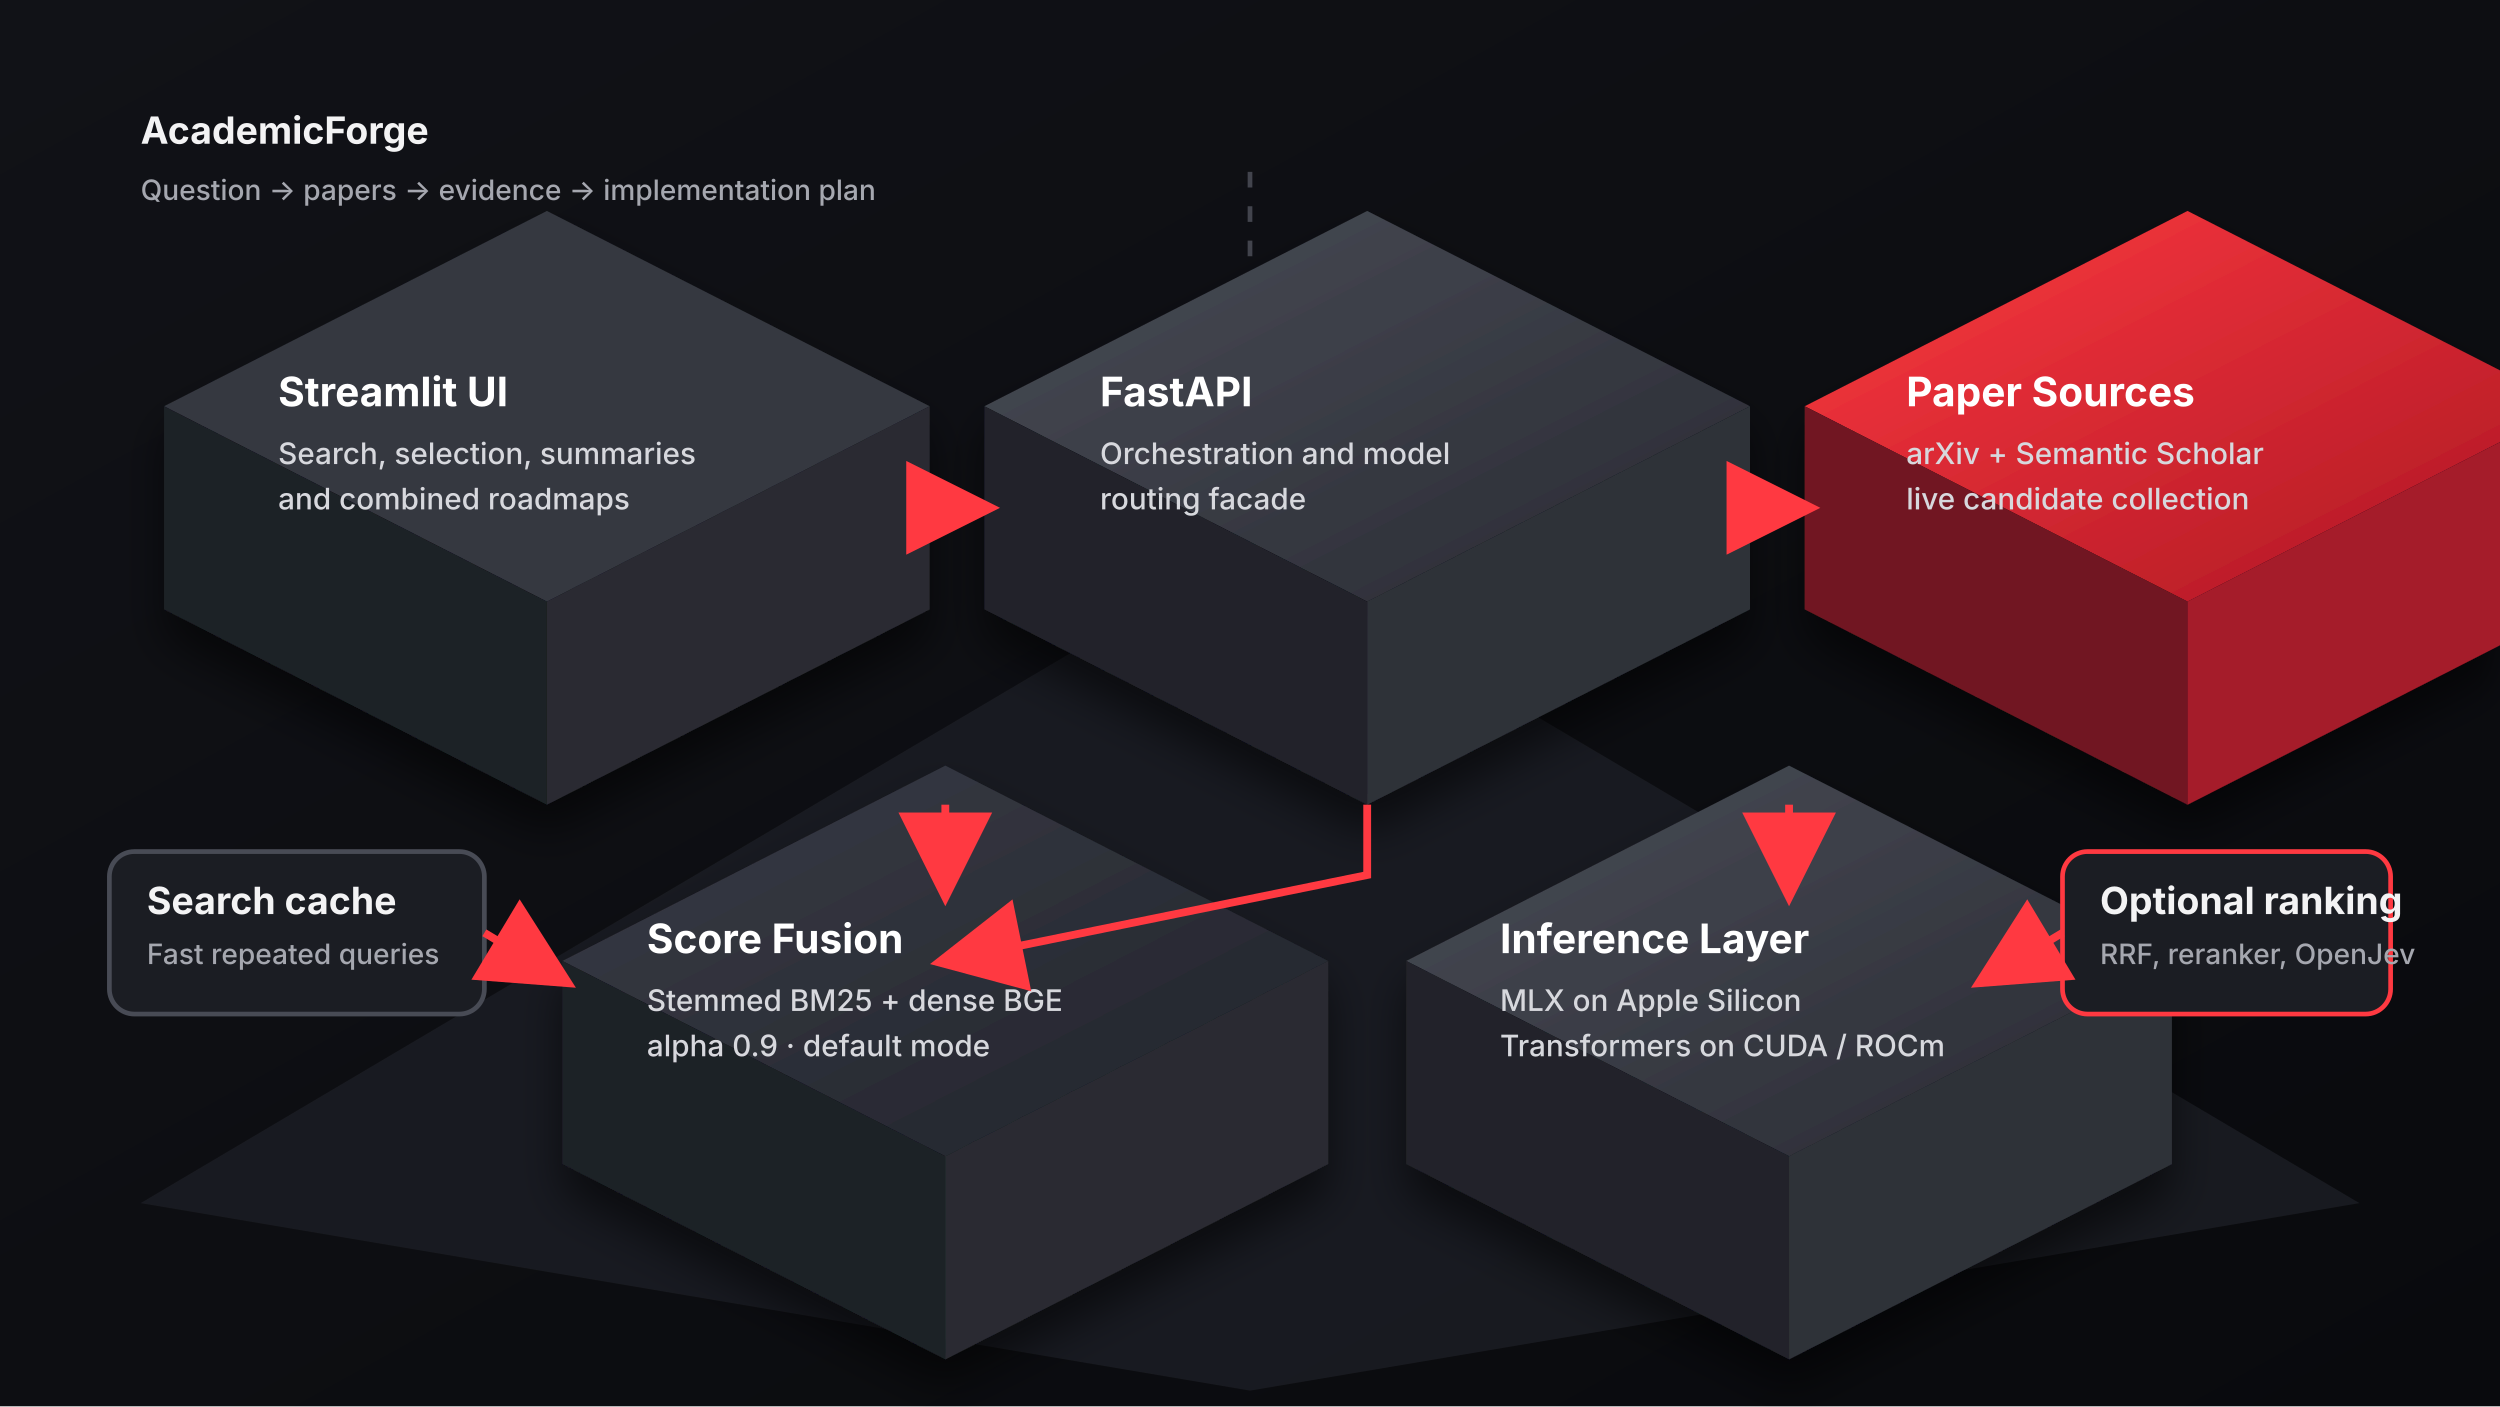
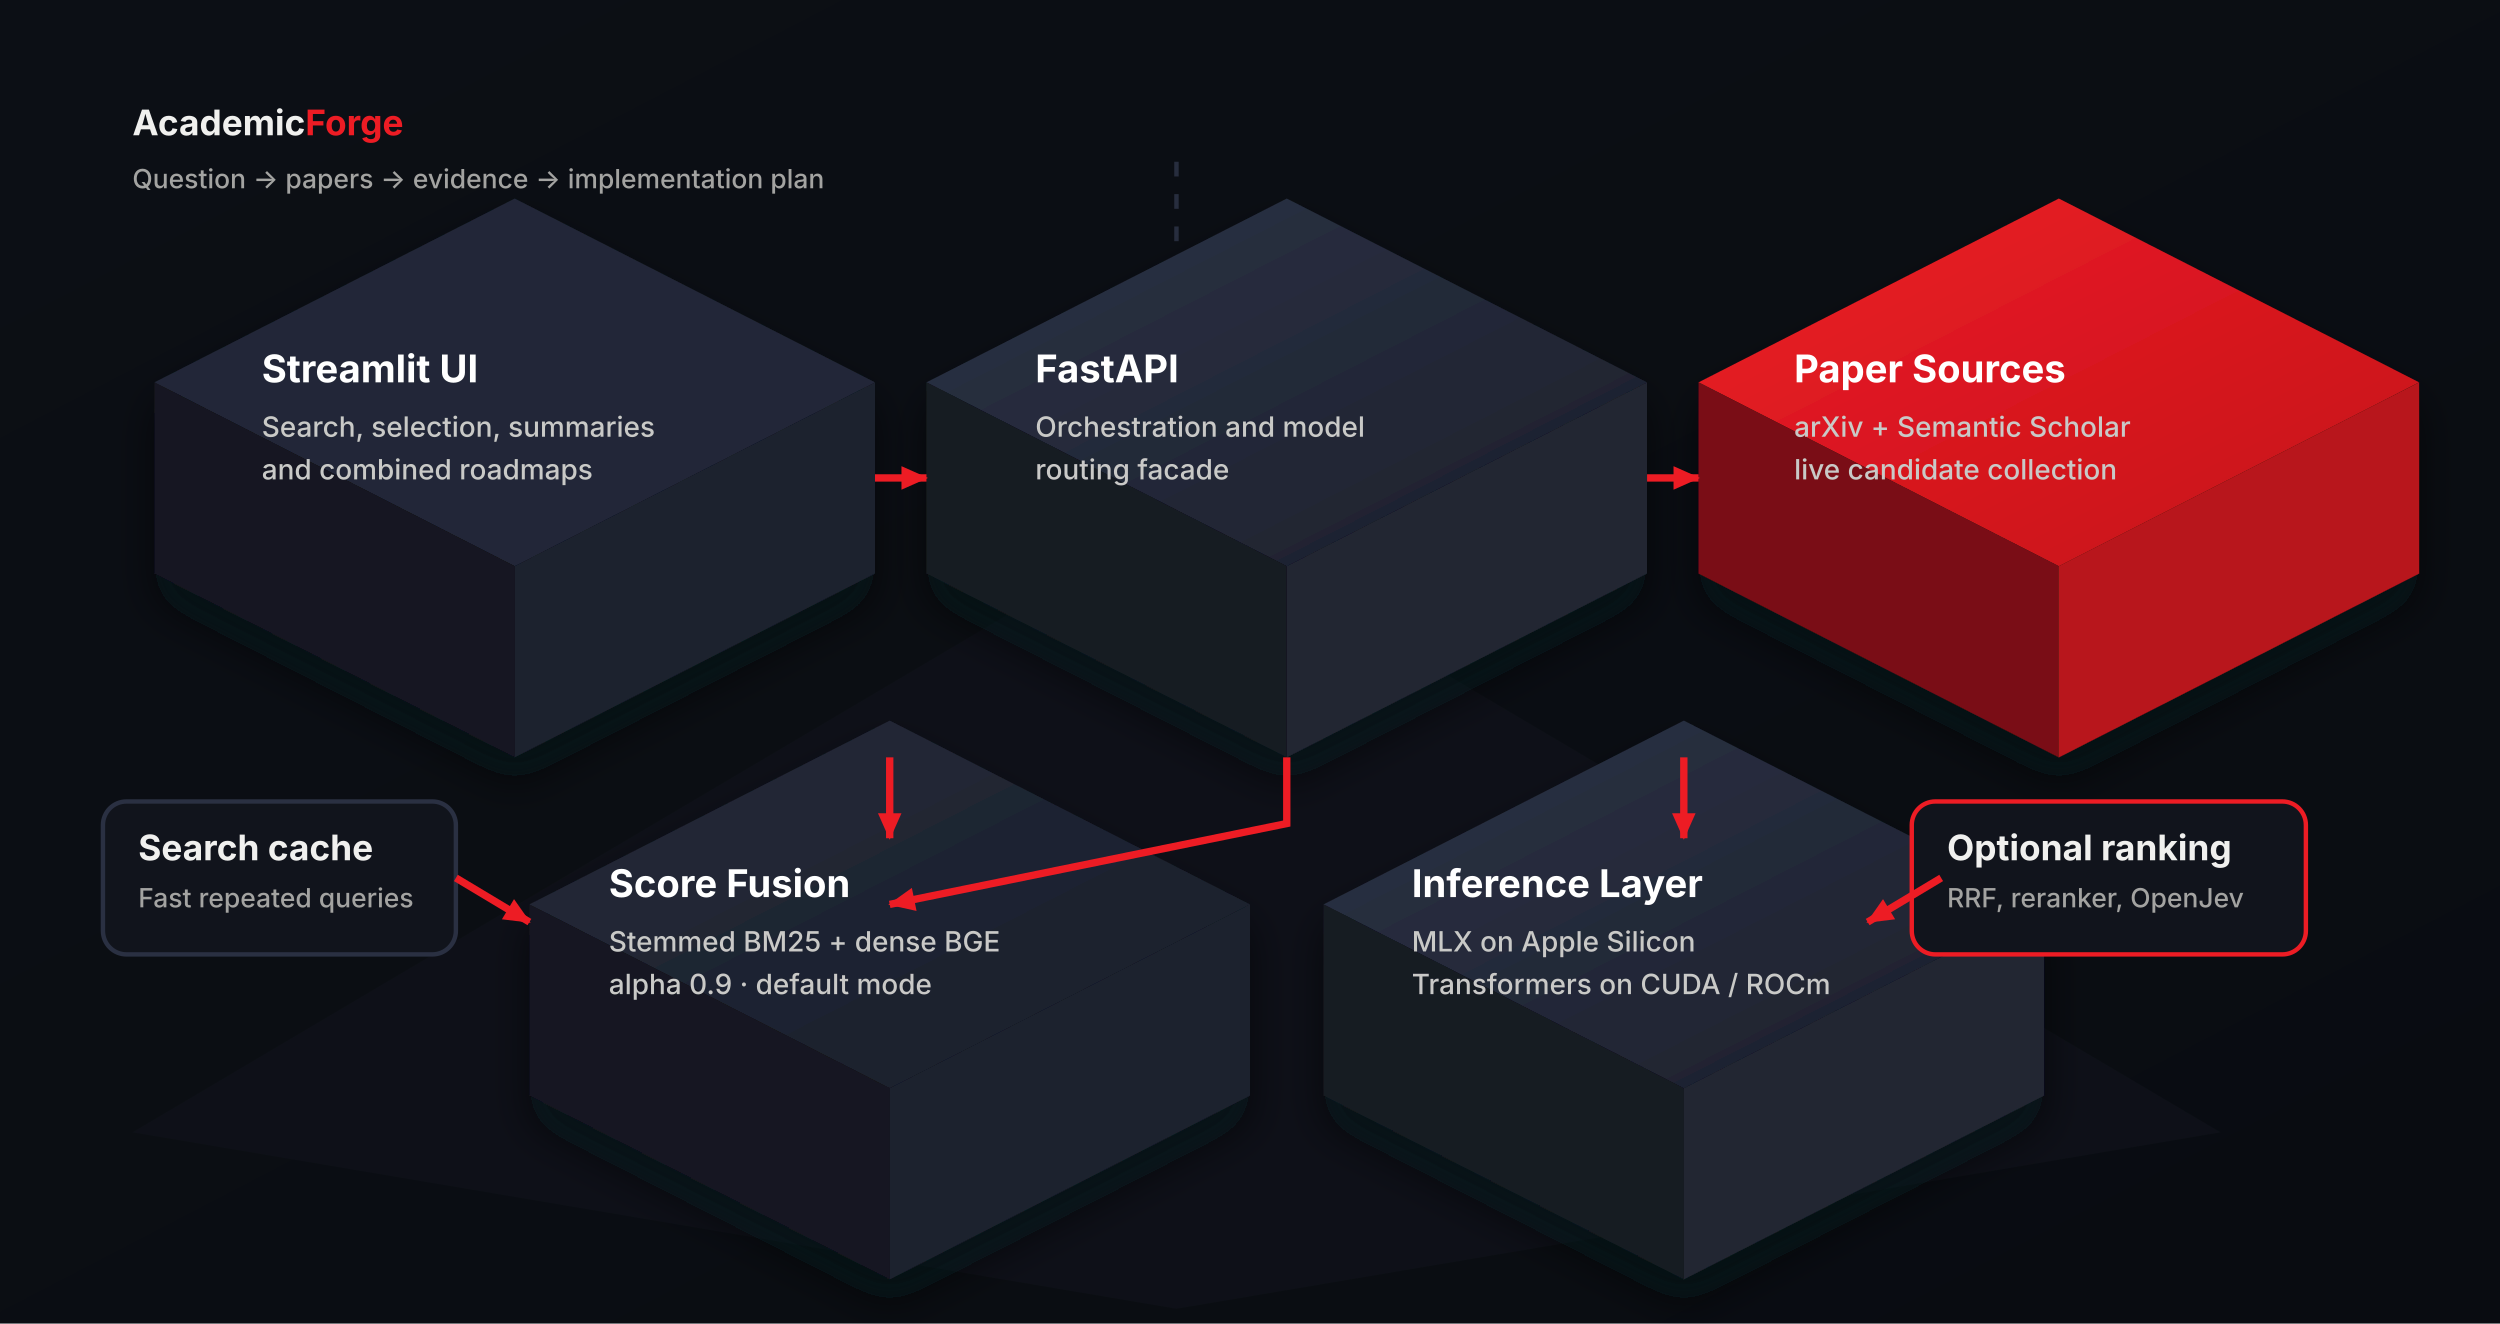
- <svg xmlns="http://www.w3.org/2000/svg" viewBox="0 0 1600 900" role="img" aria-labelledby="title desc">
+ <svg xmlns="http://www.w3.org/2000/svg" viewBox="0 0 1700 900" role="img" aria-labelledby="title desc">
  <defs>
    <linearGradient id="bg" x1="0" y1="0" x2="1" y2="1">
-       <stop offset="0" stop-color="#111217" />
-       <stop offset="1" stop-color="#090a0d" />
+       <stop offset="0" stop-color="#0C0F15" />
+       <stop offset="1" stop-color="#090C11" />
    </linearGradient>
    <linearGradient id="blue" x1="0" y1="0" x2="1" y2="1">
-       <stop offset="0" stop-color="#3a3d47" />
-       <stop offset="1" stop-color="#20222a" />
+       <stop offset="0" stop-color="#252B3B" />
+       <stop offset="1" stop-color="#181D28" />
    </linearGradient>
    <linearGradient id="teal" x1="0" y1="0" x2="1" y2="1">
-       <stop offset="0" stop-color="#4a4d57" />
-       <stop offset="1" stop-color="#282a32" />
+       <stop offset="0" stop-color="#2C3346" />
+       <stop offset="1" stop-color="#1B1F2B" />
    </linearGradient>
    <linearGradient id="gold" x1="0" y1="0" x2="1" y2="1">
-       <stop offset="0" stop-color="#ff3941" />
-       <stop offset="1" stop-color="#a91622" />
+       <stop offset="0" stop-color="#ED1C24" />
+       <stop offset="1" stop-color="#C4151B" />
    </linearGradient>
    <filter id="shadow" x="-20%" y="-20%" width="140%" height="160%">
-       <feDropShadow dx="0" dy="18" stdDeviation="14" flood-color="#000000" flood-opacity=".55" />
+       <feDropShadow dx="0" dy="18" stdDeviation="14" flood-color="#07090D" flood-opacity=".55" />
    </filter>
-     <marker id="arrow" markerWidth="12" markerHeight="12" refX="10" refY="6" orient="auto">
-       <path d="M0,0 L12,6 L0,12 Z" fill="#ff3941" />
+     <marker id="arrow" markerUnits="userSpaceOnUse" markerWidth="20" markerHeight="20" refX="17" refY="10" orient="auto">
+       <path d="M0,2 L18,10 L0,18 Z" fill="#ED1C24" />
    </marker>
    <style>
-       .label { font: 700 26px -apple-system, BlinkMacSystemFont, "Segoe UI", sans-serif; fill: #fff; }
-       .small { font: 500 19px -apple-system, BlinkMacSystemFont, "Segoe UI", sans-serif; fill: #d7d8dd; }
-       .dark { font: 700 24px -apple-system, BlinkMacSystemFont, "Segoe UI", sans-serif; fill: #f3f3f4; }
-       .muted { font: 500 18px -apple-system, BlinkMacSystemFont, "Segoe UI", sans-serif; fill: #a5a7af; }
-       .line { stroke: #ff3941; stroke-width: 5; fill: none; marker-end: url(#arrow); }
+       .label { font: 700 26px Inter, -apple-system, BlinkMacSystemFont, "Segoe UI", sans-serif; fill: #fff; }
+       .small { font: 500 19px Inter, -apple-system, BlinkMacSystemFont, "Segoe UI", sans-serif; fill: #C9C9C7; }
+       .dark { font: 700 24px Inter, -apple-system, BlinkMacSystemFont, "Segoe UI", sans-serif; fill: #F0F0EE; }
+       .muted { font: 500 18px Inter, -apple-system, BlinkMacSystemFont, "Segoe UI", sans-serif; fill: #A3A3A1; }
+       .line { stroke: #ED1C24; stroke-width: 5; fill: none; marker-end: url(#arrow); }
    </style>
  </defs>
-   <rect width="1600" height="900" fill="url(#bg)" />
-   <path d="M90 770 L800 350 L1510 770 L800 890 Z" fill="#1a1c22" opacity=".9" />
-   <path d="M800 110 L800 350" stroke="#42444d" stroke-width="3" stroke-dasharray="10 12" />
-   <text x="90" y="92" class="dark" font-size="38">AcademicForge</text>
+   <rect width="1700" height="900" fill="url(#bg)" />
+   <path d="M90 770 L800 350 L1510 770 L800 890 Z" fill="#0E1118" opacity=".9" />
+   <path d="M800 110 L800 350" stroke="#272D3E" stroke-width="3" stroke-dasharray="10 12" />
+   <text x="90" y="92" class="dark" font-size="38">Academic<tspan fill="#ED1C24">Forge</tspan>
+   </text>
  <text x="90" y="128" class="muted">Question → papers → evidence → implementation plan</text>
  <g filter="url(#shadow)">
-     <path d="M105 260 L350 135 L595 260 L350 385 Z" fill="#343740" />
-     <path d="M105 260 L105 390 L350 515 L350 385 Z" fill="#1e2027" />
-     <path d="M350 385 L595 260 L595 390 L350 515 Z" fill="#292b33" />
+     <path d="M105 260 L350 135 L595 260 L350 385 Z" fill="#222837" />
+     <path d="M105 260 L105 390 L350 515 L350 385 Z" fill="#131720" />
+     <path d="M350 385 L595 260 L595 390 L350 515 Z" fill="#1D222F" />
    <text x="178" y="260" class="label">Streamlit UI</text>
    <text x="178" y="297" class="small">Search, selection, summaries</text>
    <text x="178" y="326" class="small">and combined roadmaps</text>
  </g>
  <g filter="url(#shadow)">
    <path d="M630 260 L875 135 L1120 260 L875 385 Z" fill="url(#teal)" />
-     <path d="M630 260 L630 390 L875 515 L875 385 Z" fill="#202229" />
-     <path d="M875 385 L1120 260 L1120 390 L875 515 Z" fill="#2d3038" />
+     <path d="M630 260 L630 390 L875 515 L875 385 Z" fill="#161A24" />
+     <path d="M875 385 L1120 260 L1120 390 L875 515 Z" fill="#202533" />
    <text x="704" y="260" class="label">FastAPI</text>
    <text x="704" y="297" class="small">Orchestration and model</text>
    <text x="704" y="326" class="small">routing facade</text>
  </g>
  <g filter="url(#shadow)">
    <path d="M1155 260 L1400 135 L1645 260 L1400 385 Z" fill="url(#gold)" />
-     <path d="M1155 260 L1155 390 L1400 515 L1400 385 Z" fill="#711923" />
-     <path d="M1400 385 L1645 260 L1645 390 L1400 515 Z" fill="#a51e2a" />
+     <path d="M1155 260 L1155 390 L1400 515 L1400 385 Z" fill="#7A1015" />
+     <path d="M1400 385 L1645 260 L1645 390 L1400 515 Z" fill="#B8141A" />
    <text x="1220" y="260" class="label">Paper Sources</text>
    <text x="1220" y="297" class="small">arXiv + Semantic Scholar</text>
    <text x="1220" y="326" class="small">live candidate collection</text>
  </g>
  <path d="M595 325 L630 325" class="line" />
  <path d="M1120 325 L1155 325" class="line" />
  <g filter="url(#shadow)">
    <path d="M360 615 L605 490 L850 615 L605 740 Z" fill="url(#blue)" />
-     <path d="M360 615 L360 745 L605 870 L605 740 Z" fill="#1e2027" />
-     <path d="M605 740 L850 615 L850 745 L605 870 Z" fill="#292b33" />
+     <path d="M360 615 L360 745 L605 870 L605 740 Z" fill="#131720" />
+     <path d="M605 740 L850 615 L850 745 L605 870 Z" fill="#1D222F" />
    <text x="414" y="610" class="label">Score Fusion</text>
    <text x="414" y="647" class="small">Stemmed BM25 + dense BGE</text>
    <text x="414" y="676" class="small">alpha 0.9 · default mode</text>
  </g>
  <g filter="url(#shadow)">
    <path d="M900 615 L1145 490 L1390 615 L1145 740 Z" fill="url(#teal)" />
-     <path d="M900 615 L900 745 L1145 870 L1145 740 Z" fill="#202229" />
-     <path d="M1145 740 L1390 615 L1390 745 L1145 870 Z" fill="#2d3038" />
+     <path d="M900 615 L900 745 L1145 870 L1145 740 Z" fill="#161A24" />
+     <path d="M1145 740 L1390 615 L1390 745 L1145 870 Z" fill="#202533" />
    <text x="960" y="610" class="label">Inference Layer</text>
    <text x="960" y="647" class="small">MLX on Apple Silicon</text>
    <text x="960" y="676" class="small">Transformers on CUDA / ROCm</text>
  </g>
  <path d="M605 515 L605 570" class="line" />
  <path d="M875 515 L875 560 L605 615" class="line" />
  <path d="M1145 515 L1145 570" class="line" />
  <g transform="translate(70 545)">
-     <rect width="240" height="104" rx="16" fill="#1b1d23" stroke="#484b55" stroke-width="3" />
+     <rect width="240" height="104" rx="16" fill="#11141C" stroke="#2A3042" stroke-width="3" />
    <text x="24" y="40" class="dark">Search cache</text>
    <text x="24" y="72" class="muted">Fast repeated queries</text>
  </g>
-   <g transform="translate(1320 545)">
-     <rect width="210" height="104" rx="16" fill="#1b1d23" stroke="#ff3941" stroke-width="3" />
+   <g transform="translate(1300 545)">
+     <rect width="268" height="104" rx="16" fill="#11141C" stroke="#ED1C24" stroke-width="3" />
    <text x="24" y="40" class="dark">Optional ranking</text>
    <text x="24" y="72" class="muted">RRF, reranker, OpenJev</text>
  </g>
  <path d="M310 597 L360 627" class="line" />
  <path d="M1320 597 L1270 627" class="line" />
</svg>
